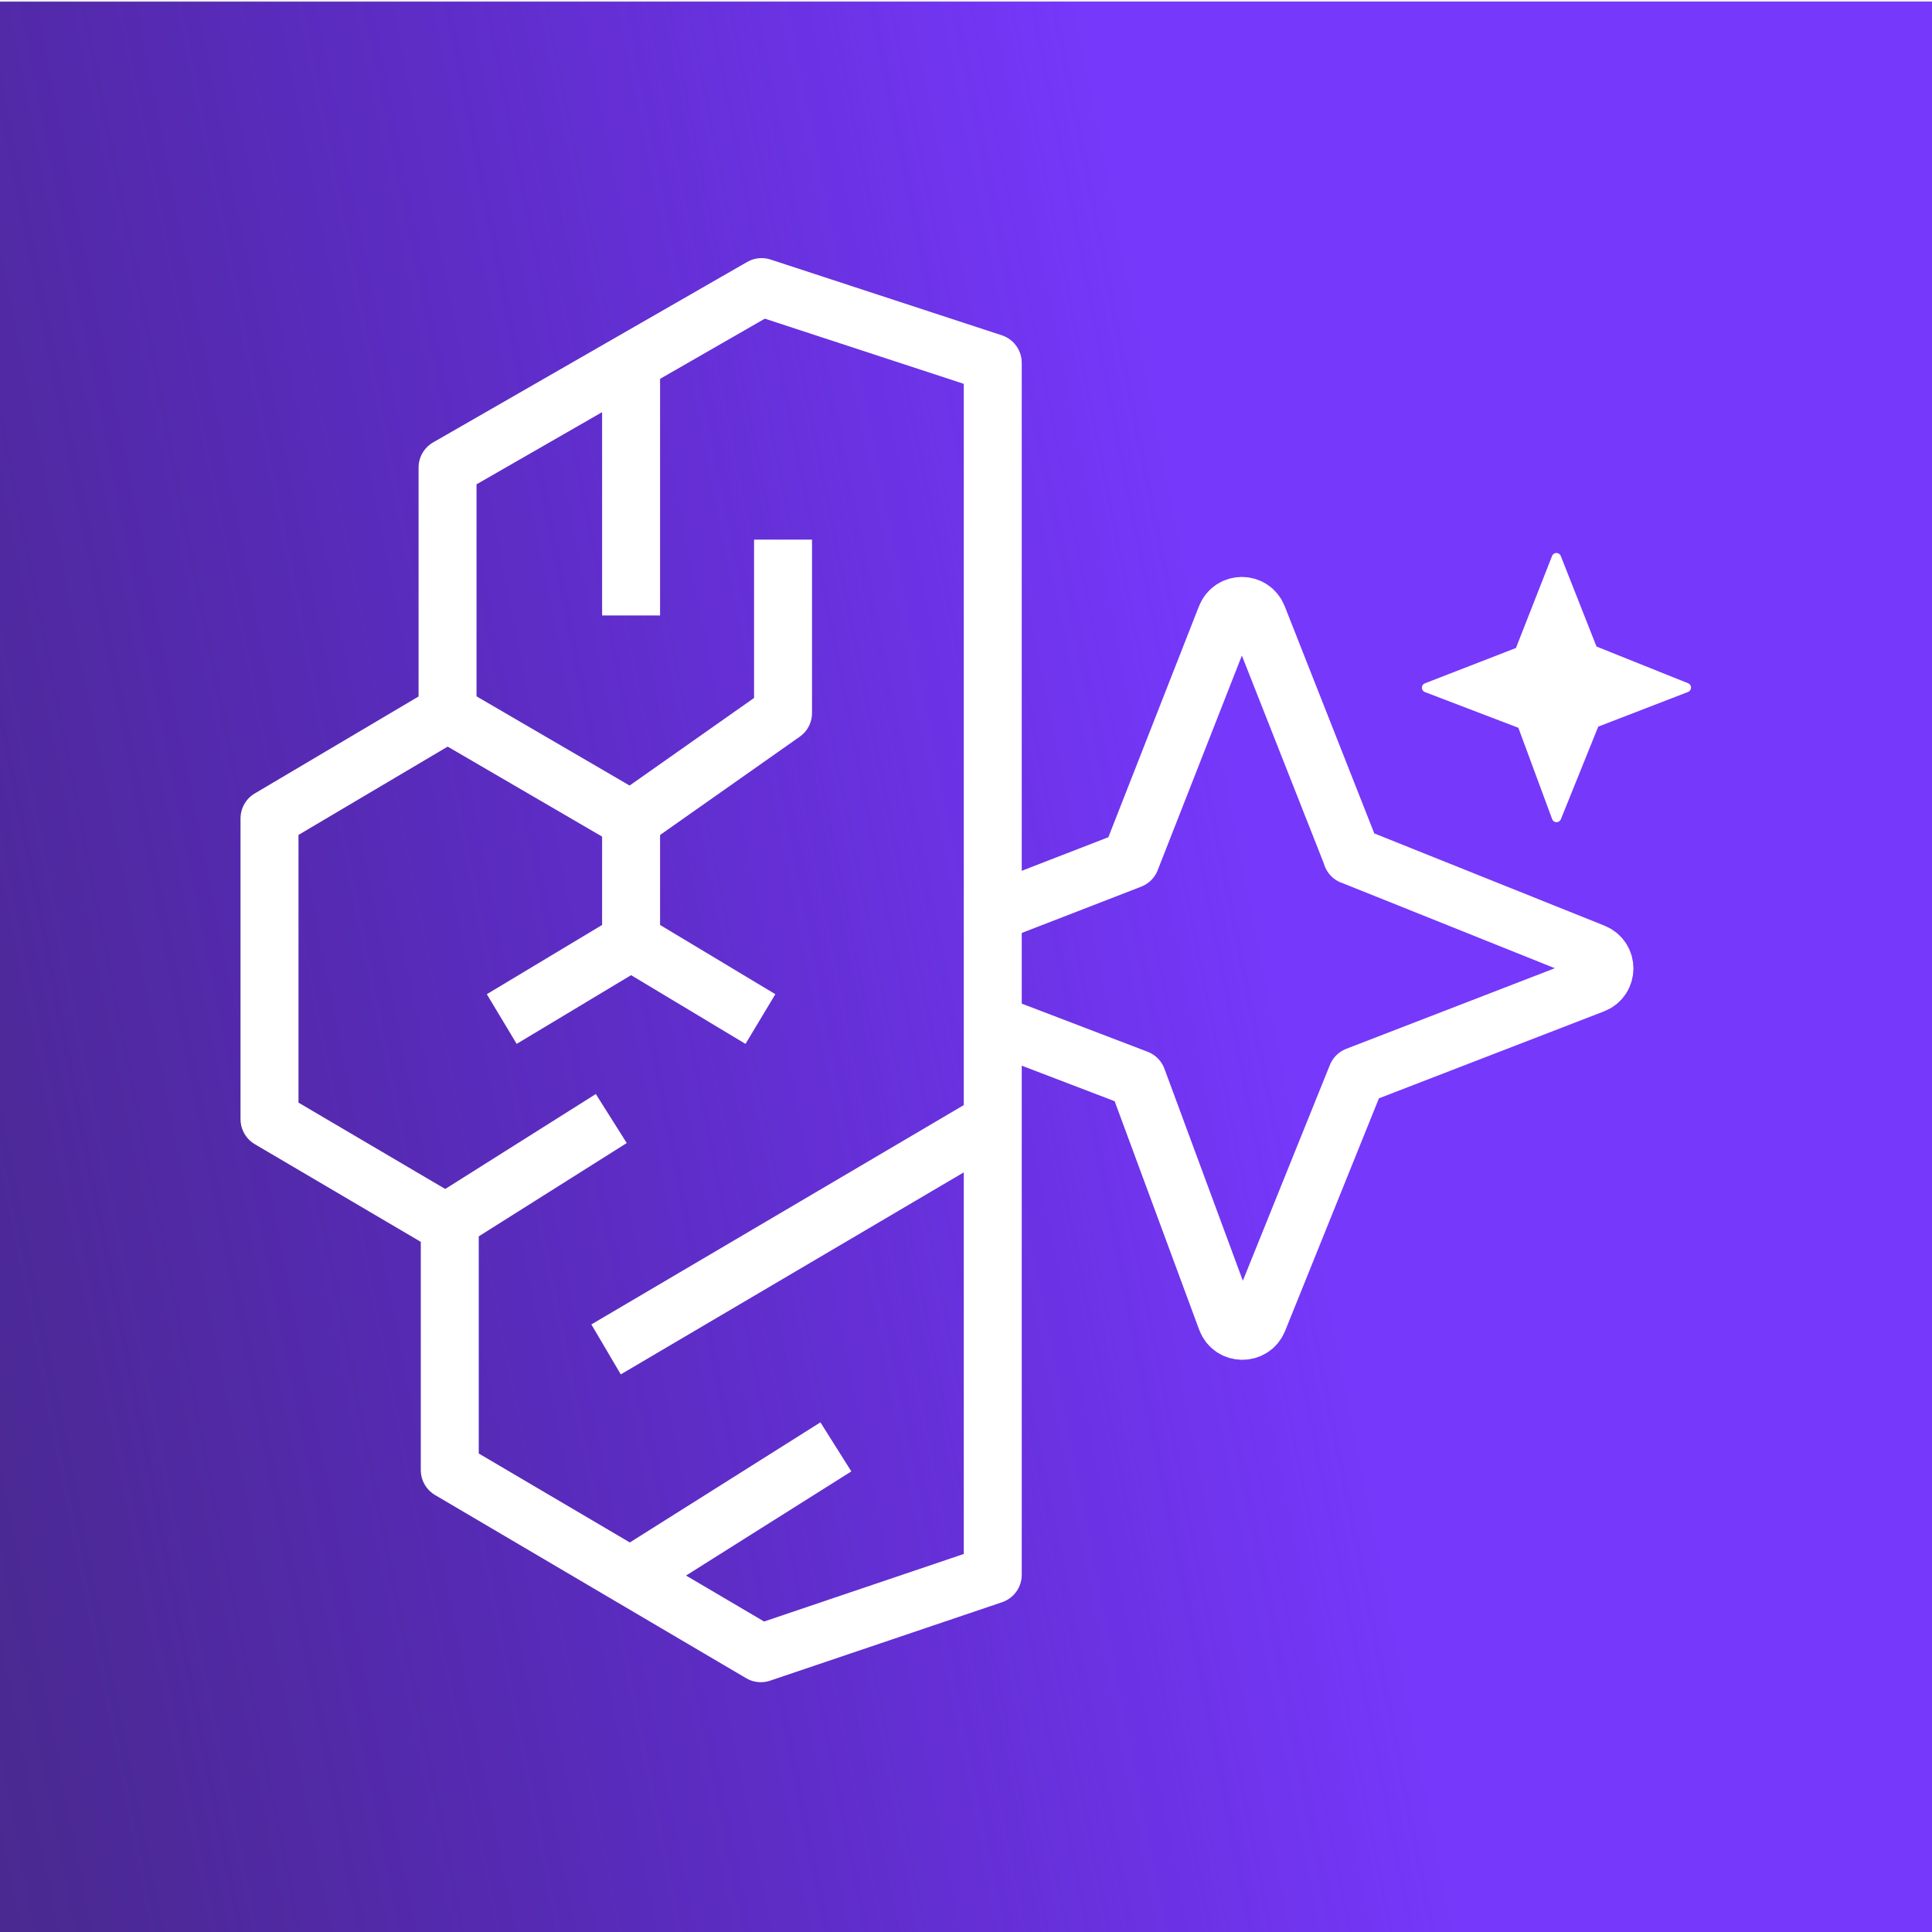
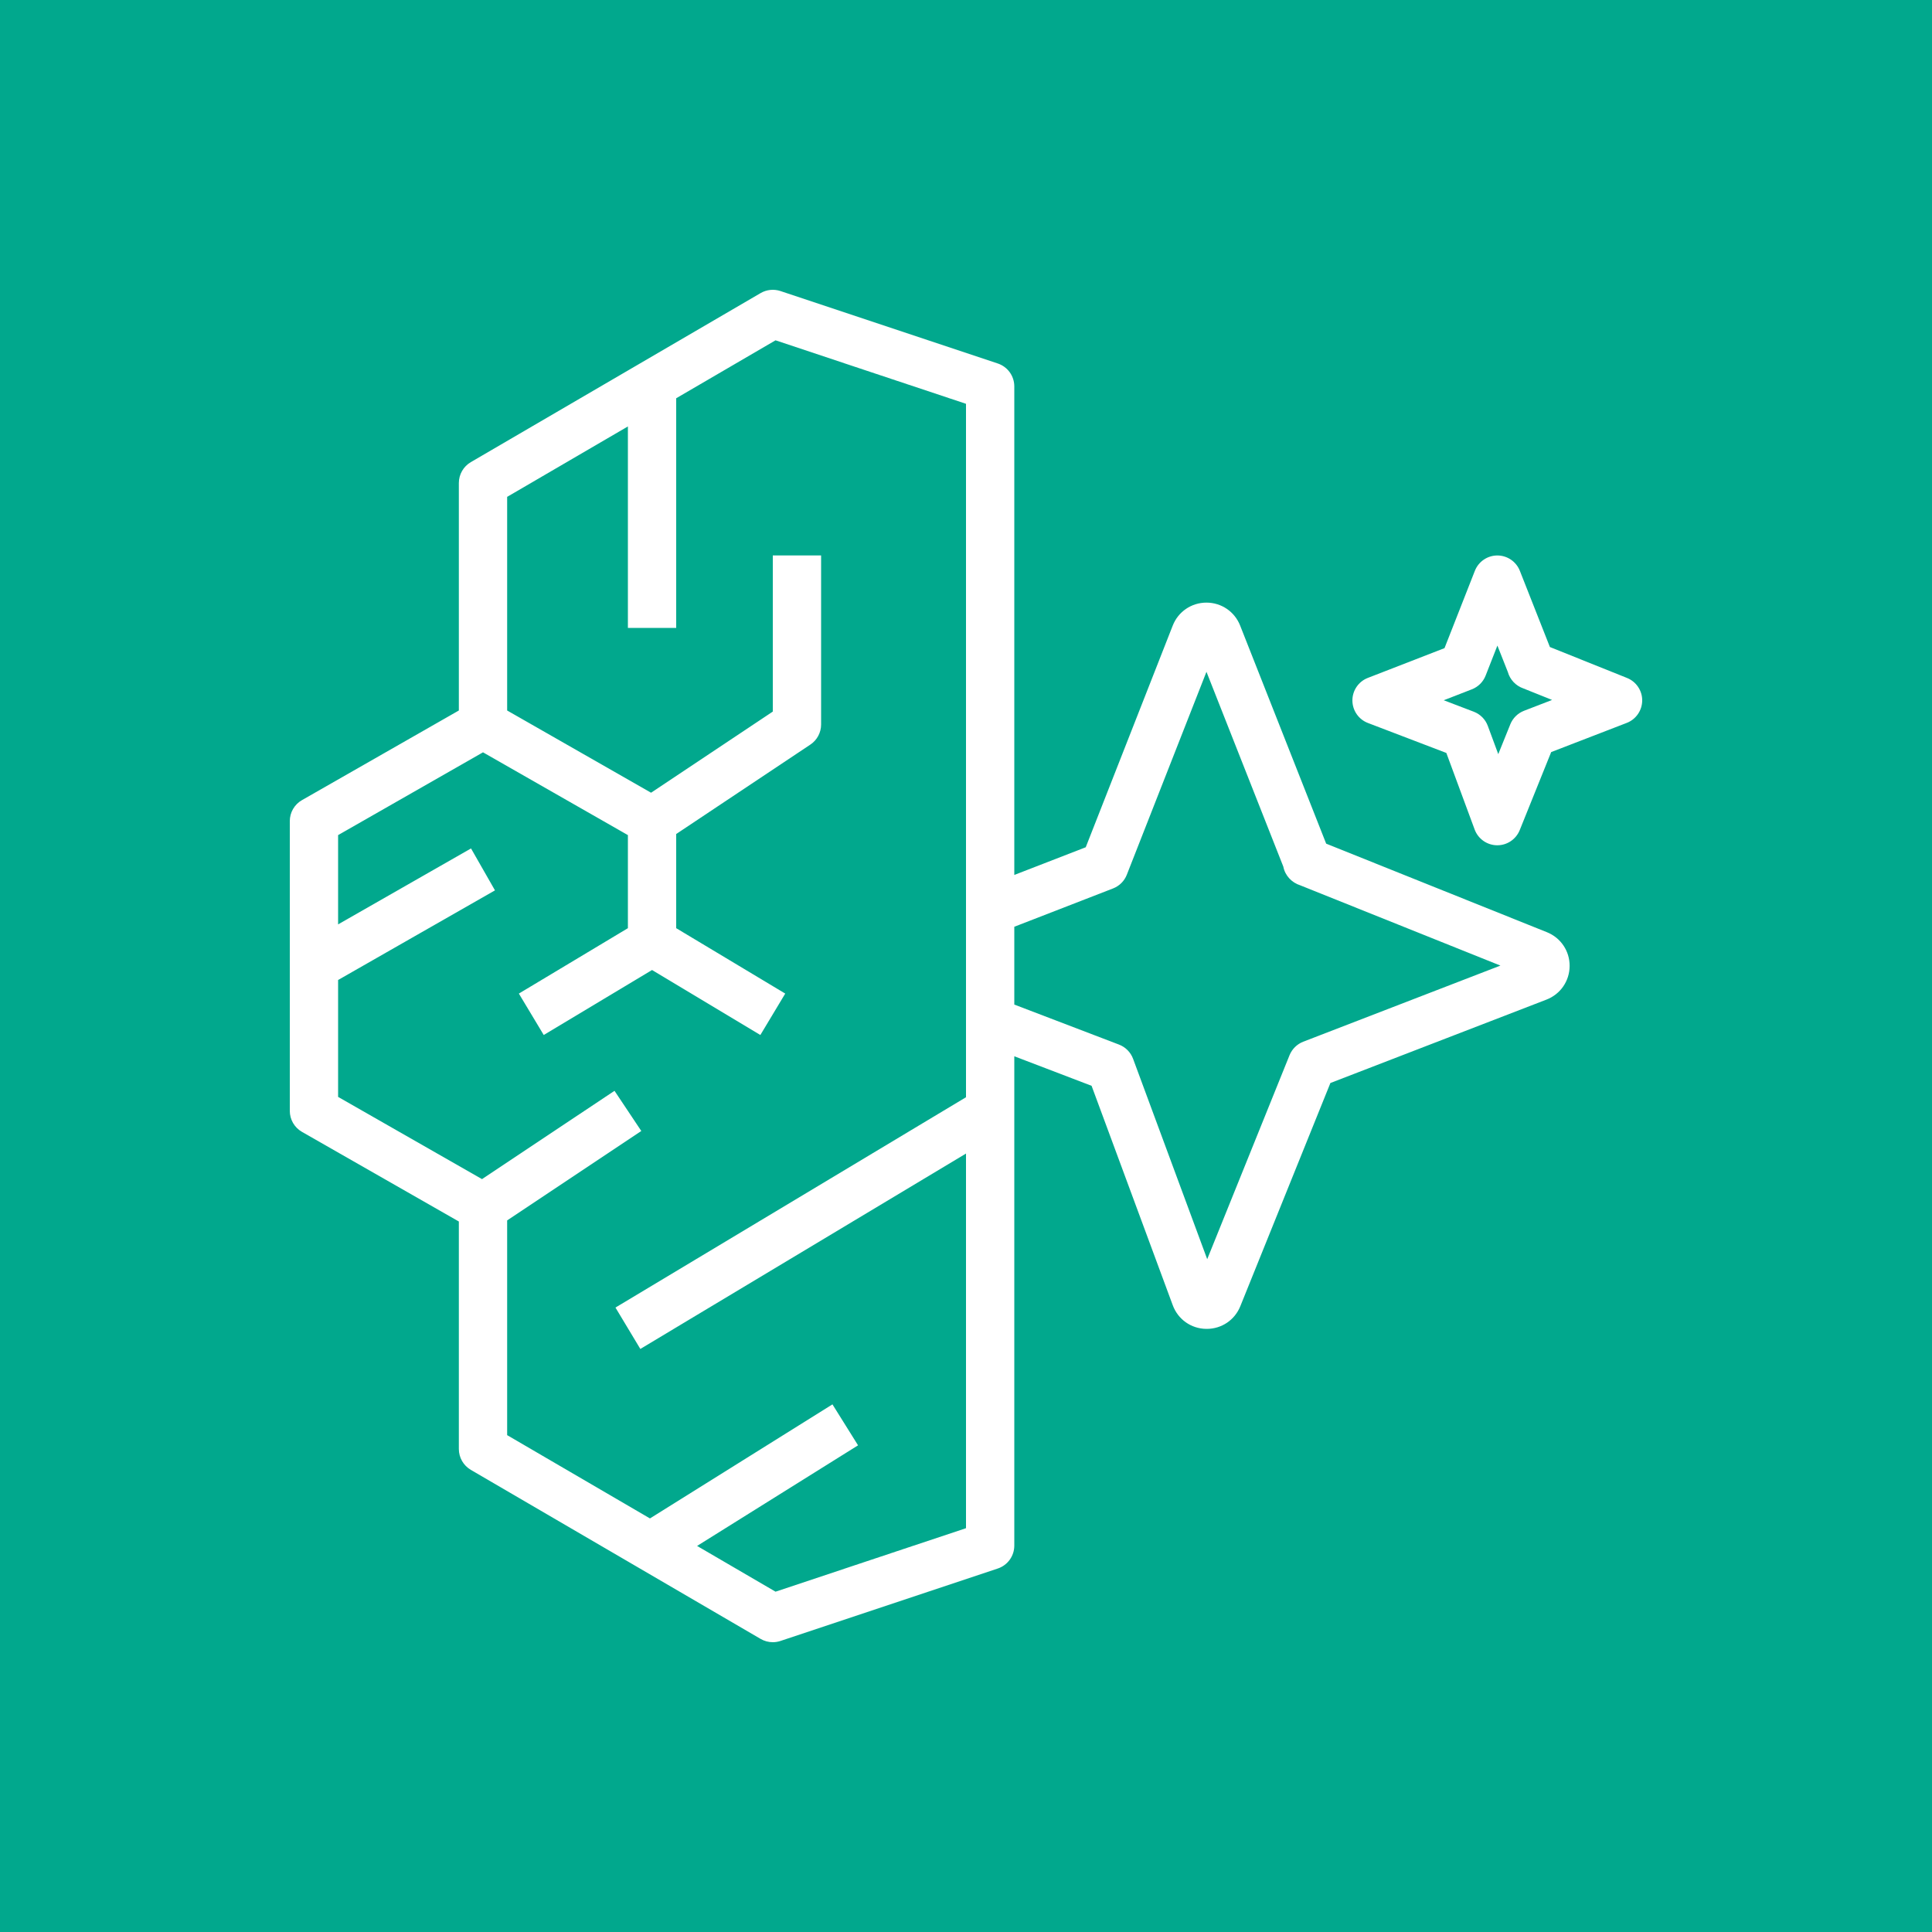
- <svg xmlns="http://www.w3.org/2000/svg" id="Layer_1" version="1.1" viewBox="0 0 200 200">
+ <svg xmlns="http://www.w3.org/2000/svg" width="80" height="80" viewBox="0 0 80 80" fill="none">
+   <g clip-path="url(#clip0_211_73)">
+     <rect width="80" height="80" fill="#01A88D" />
+     <path d="M67.372 28.073L64.178 26.792L62.933 23.634C62.781 23.252 62.412 23.001 62.002 23.001C61.591 23.001 61.222 23.253 61.071 23.636L59.814 26.838L56.638 28.071C56.253 28.22 55.999 28.592 56 29.005C56.001 29.419 56.257 29.79 56.643 29.937L59.89 31.178L61.062 34.348C61.205 34.735 61.572 34.995 61.985 35.001H62C62.407 35.001 62.774 34.754 62.928 34.375L64.231 31.142L67.36 29.934C67.743 29.786 67.997 29.418 68 29.007C68.003 28.597 67.754 28.226 67.372 28.073ZM63.106 29.432C62.849 29.532 62.643 29.734 62.539 29.991L62.04 31.227L61.607 30.058C61.508 29.788 61.296 29.574 61.027 29.471L59.782 28.996L60.947 28.543C61.207 28.442 61.414 28.237 61.516 27.977L62.004 26.732L62.435 27.822C62.523 28.142 62.767 28.398 63.079 28.506L64.269 28.983L63.106 29.432ZM64.053 38.6L54.914 34.934L51.351 25.902C51.123 25.325 50.575 24.953 49.955 24.953C49.335 24.954 48.786 25.327 48.56 25.905L44.958 35.083L42 36.23V16C42 15.569 41.725 15.188 41.316 15.051L32.316 12.051C32.042 11.961 31.744 11.991 31.496 12.136L19.496 19.136C19.189 19.315 19 19.645 19 20V29.42L12.504 33.132C12.192 33.309 12 33.641 12 34V46C12 46.359 12.192 46.69 12.504 46.868L19 50.58V60C19 60.355 19.189 60.684 19.496 60.864L31.496 67.864C31.65 67.954 31.825 68 32 68C32.106 68 32.213 67.983 32.316 67.949L41.316 64.949C41.725 64.812 42 64.431 42 64V43.738L45.2 44.961L48.561 54.046C48.777 54.632 49.32 55.017 49.945 55.026H49.969C50.584 55.026 51.128 54.66 51.359 54.087L55.089 44.845L64.035 41.392C64.614 41.168 64.991 40.623 64.995 40.001C64.999 39.381 64.629 38.831 64.053 38.6ZM32.113 65.908L28.865 64.014L35.53 59.848L34.47 58.152L26.913 62.875L21 59.426V50.535L26.555 46.832L25.445 45.168L19.959 48.825L14 45.42V40.58L20.496 36.868L19.504 35.132L14 38.277V34.58L20 31.152L26 34.58V38.434L21.485 41.142L22.515 42.857L27 40.166L31.485 42.857L32.515 41.142L28 38.434V34.535L33.555 30.832C33.833 30.646 34 30.334 34 30V23H32V29.465L26.959 32.825L21 29.42V20.574L26 17.658V26H28V16.491L32.113 14.092L40 16.721V45.434L25.485 54.143L26.515 55.857L40 47.766V63.279L32.113 65.908ZM53.964 43.135C53.706 43.235 53.501 43.438 53.397 43.694L49.988 52.14L46.918 43.842C46.818 43.572 46.606 43.358 46.338 43.255L42 41.597V38.375L46.09 36.788C46.351 36.687 46.558 36.481 46.659 36.221L49.957 27.818L53.14 35.886C53.209 36.252 53.486 36.548 53.84 36.659L62.129 39.983L53.964 43.135Z" fill="white" />
+   </g>
  <defs>
-     <linearGradient id="linear-gradient" x1="-332.91" y1="-2554.29" x2="-598.06" y2="-2502.11" gradientTransform="translate(564 2628.67)" gradientUnits="userSpaceOnUse">
-       <stop offset=".38" stop-color="#7638fa" />
-       <stop offset="1" stop-color="#341478" stop-opacity=".68" />
-     </linearGradient>
-     <linearGradient id="linear-gradient1" x1="-332.91" y1="-2554.29" x2="-598.06" y2="-2502.11" gradientTransform="translate(564 2628.67)" gradientUnits="userSpaceOnUse">
-       <stop offset=".38" stop-color="#7638fa" />
-       <stop offset="1" stop-color="#341478" stop-opacity=".68" />
-     </linearGradient>
-     <clipPath id="clippath">
-       <rect fill="none" x="102.77" y="37.56" width="93.05" height="122.85" />
+     <clipPath id="clip0_211_73">
+       <rect width="80" height="80" fill="white" />
    </clipPath>
  </defs>
-   <rect fill="url(#linear-gradient)" y=".18" width="200" height="200" />
-   <rect fill="url(#linear-gradient1)" y=".18" width="200" height="200" />
-   <polygon fill="none" stroke="#fff" stroke-linejoin="round" stroke-width="6px" points="102.77 37.56 102.77 163.02 78.76 171.14 46.56 152.18 46.56 126.84 27.9 115.86 27.9 84.72 46.33 73.81 46.33 48.4 78.84 29.72 102.77 37.56" />
-   <line fill="none" stroke="#fff" stroke-linejoin="round" stroke-width="6px" x1="65.33" y1="63.71" x2="65.33" y2="38.73" />
-   <line fill="none" stroke="#fff" stroke-linejoin="round" stroke-width="6px" x1="62.74" y1="139.69" x2="103.32" y2="115.79" />
-   <line fill="none" stroke="#fff" stroke-linejoin="round" stroke-width="6px" x1="86.53" y1="149.78" x2="65.71" y2="162.9" />
-   <line fill="none" stroke="#fff" stroke-linejoin="round" stroke-width="6px" x1="63.28" y1="115.79" x2="45.93" y2="126.73" />
-   <polyline fill="none" stroke="#fff" stroke-linejoin="round" stroke-width="6px" points="81.06 55.86 81.06 73.81 65.33 84.88 46.33 73.81" />
-   <polyline fill="none" stroke="#fff" stroke-linejoin="round" stroke-width="6px" points="51.94 105.49 65.33 97.45 65.33 85.58" />
-   <line fill="none" stroke="#fff" stroke-linejoin="round" stroke-width="6px" x1="78.72" y1="105.49" x2="65.33" y2="97.45" />
-   <g clip-path="url(#clippath)">
-     <g>
-       <path fill="none" stroke="#fff" stroke-linejoin="round" stroke-width="6px" d="M139.93,88.57l25.05,10.04c1.49.6,1.48,2.71-.02,3.29l-24.51,9.47-10.2,25.29c-.61,1.5-2.74,1.47-3.3-.05l-9.22-24.93-25.52-9.76c-1.51-.58-1.52-2.72,0-3.3l24.84-9.63,9.86-25.14c.59-1.5,2.7-1.5,3.29,0l9.75,24.73h-.02Z" />
-       <path fill="#fff" d="M165.25,66.92l9.5,3.81c.41.16.4.74,0,.9l-9.3,3.59-3.87,9.59c-.17.41-.75.4-.9-.01l-3.5-9.46-9.68-3.7c-.41-.16-.41-.74,0-.9l9.43-3.66,3.74-9.53c.16-.41.74-.41.9,0l3.7,9.38h-.02Z" />
-     </g>
-   </g>
</svg>
